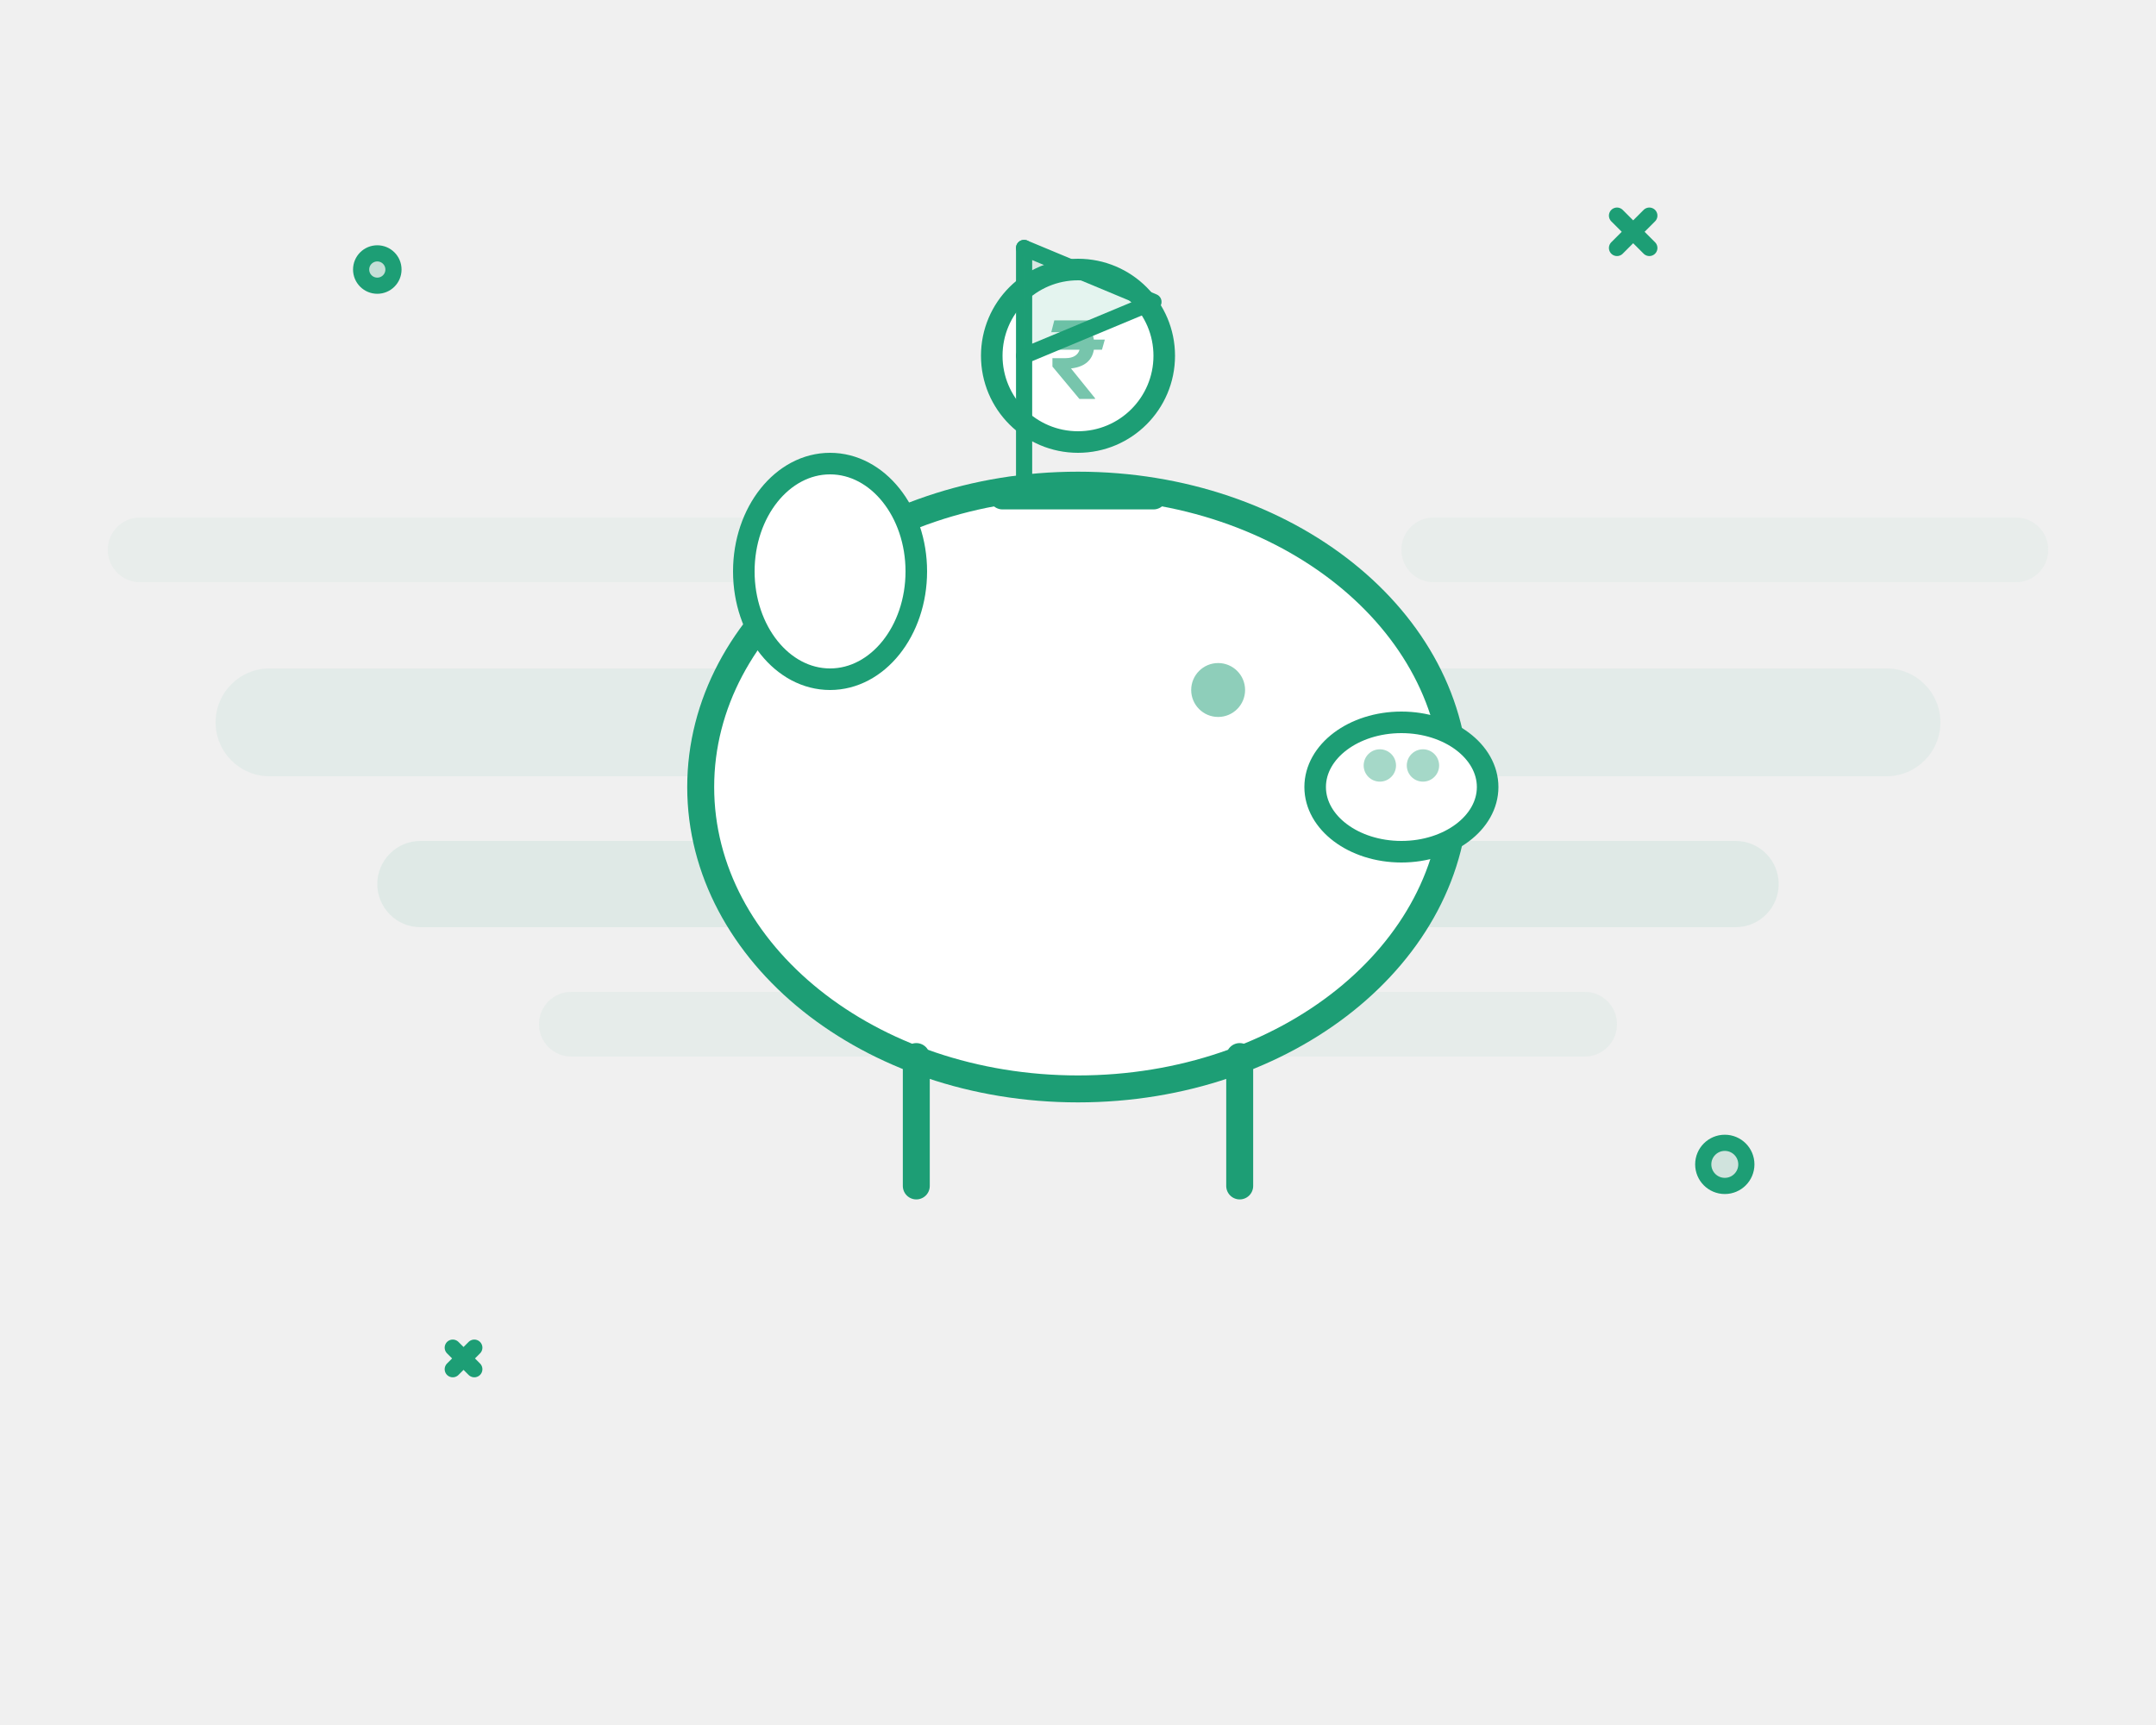
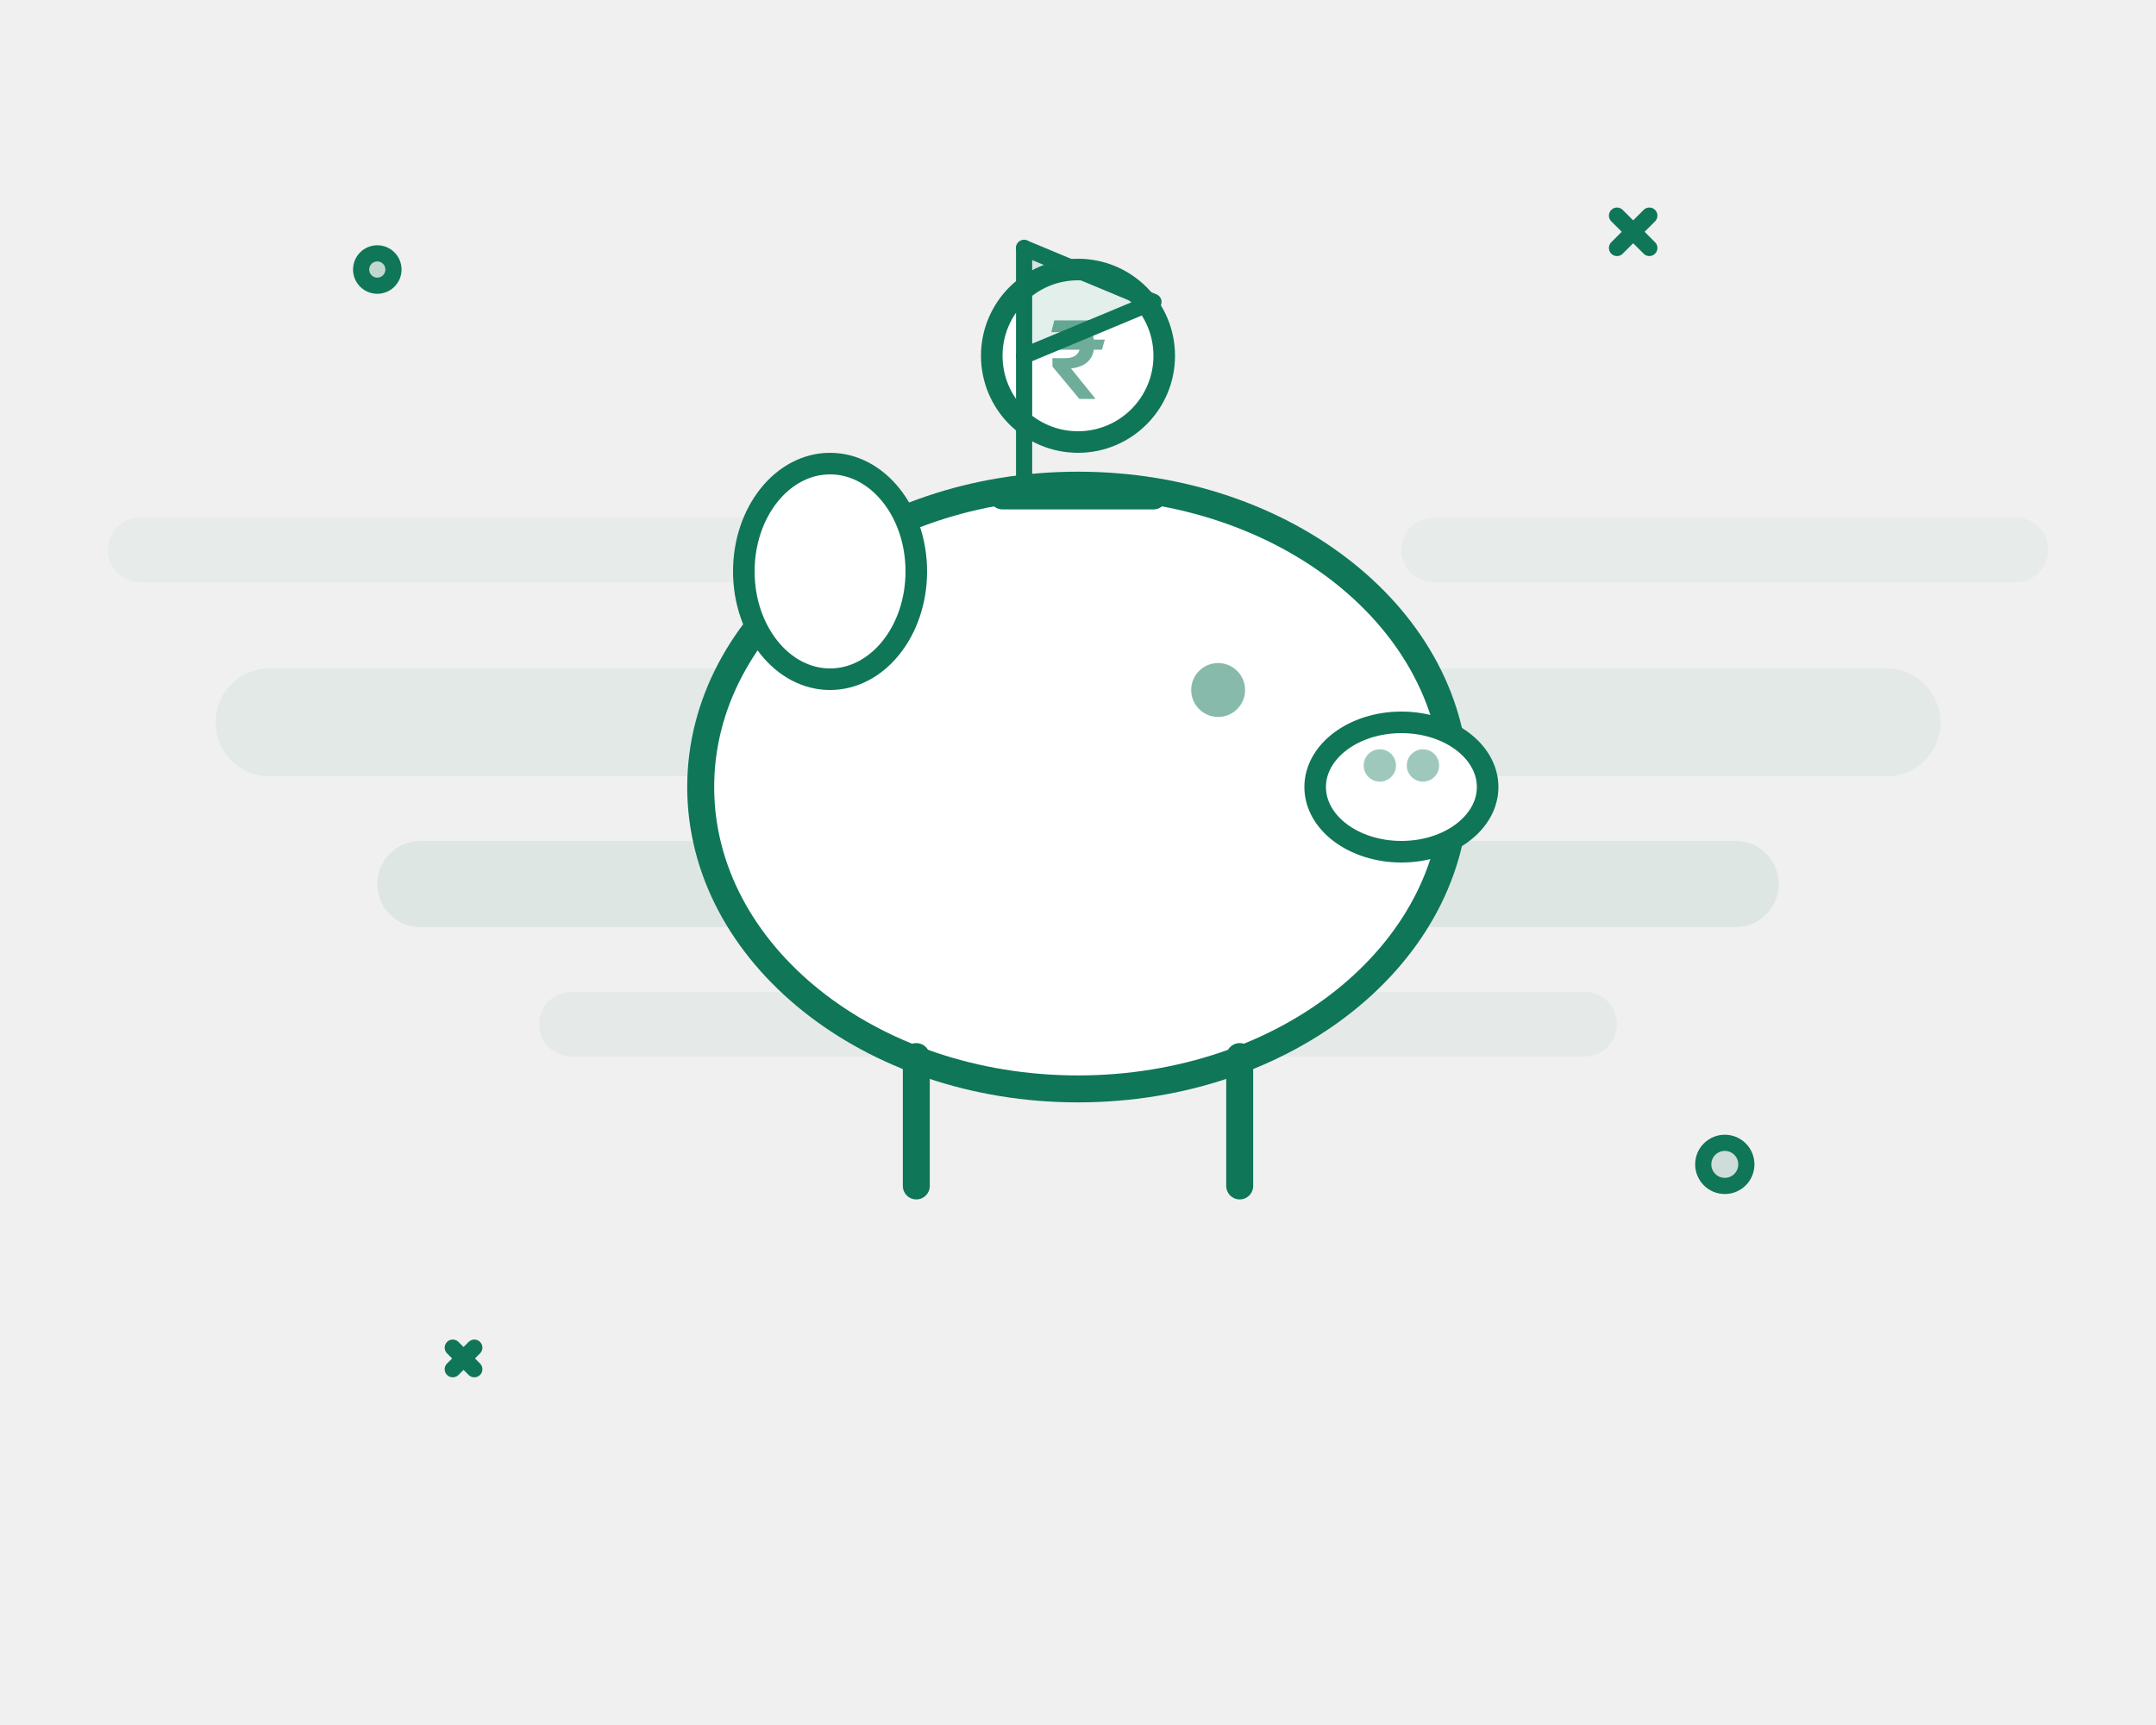
<svg xmlns="http://www.w3.org/2000/svg" width="200" height="160" viewBox="0 0 200 160" fill="none">
-   <rect x="20" y="62" width="160" height="10" rx="5" fill="#1D9E75" fill-opacity="0.06" />
-   <rect x="35" y="78" width="130" height="8" rx="4" fill="#1D9E75" fill-opacity="0.08" />
-   <rect x="50" y="92" width="100" height="6" rx="3" fill="#1D9E75" fill-opacity="0.05" />
-   <rect x="10" y="48" width="80" height="6" rx="3" fill="#1D9E75" fill-opacity="0.04" />
-   <rect x="130" y="48" width="60" height="6" rx="3" fill="#1D9E75" fill-opacity="0.04" />
+   <rect x="20" y="62" width="160" height="10" rx="5" fill="#0F7657" fill-opacity="0.06" />
+   <rect x="35" y="78" width="130" height="8" rx="4" fill="#0F7657" fill-opacity="0.08" />
+   <rect x="50" y="92" width="100" height="6" rx="3" fill="#0F7657" fill-opacity="0.05" />
+   <rect x="10" y="48" width="80" height="6" rx="3" fill="#0F7657" fill-opacity="0.04" />
+   <rect x="130" y="48" width="60" height="6" rx="3" fill="#0F7657" fill-opacity="0.04" />
  <g transform="translate(55, 18)">
-     <ellipse cx="45" cy="55" rx="35" ry="28" stroke="#1D9E75" stroke-width="2.5" fill="white" />
-     <ellipse cx="22" cy="35" rx="8" ry="10" stroke="#1D9E75" stroke-width="2" fill="white" />
-     <ellipse cx="75" cy="55" rx="8" ry="6" stroke="#1D9E75" stroke-width="2" fill="white" />
-     <circle cx="73" cy="53" r="1.5" fill="#1D9E75" opacity="0.4" />
-     <circle cx="77" cy="53" r="1.5" fill="#1D9E75" opacity="0.4" />
-     <circle cx="58" cy="46" r="2.5" fill="#1D9E75" opacity="0.5" />
-     <path d="M30 80V92" stroke="#1D9E75" stroke-width="2.5" stroke-linecap="round" />
-     <path d="M60 80V92" stroke="#1D9E75" stroke-width="2.5" stroke-linecap="round" />
-     <path d="M38 28L52 28" stroke="#1D9E75" stroke-width="2.5" stroke-linecap="round" />
-     <circle cx="45" cy="15" r="8" stroke="#1D9E75" stroke-width="2" fill="white" />
-     <text x="45" y="19" text-anchor="middle" font-family="system-ui, -apple-system, sans-serif" font-size="10" font-weight="600" fill="#1D9E75" opacity="0.6">₹</text>
-     <path d="M40 28V5" stroke="#1D9E75" stroke-width="1.5" stroke-linecap="round" />
-     <path d="M40 5L52 10L40 15" stroke="#1D9E75" stroke-width="1.5" stroke-linecap="round" stroke-linejoin="round" fill="#1D9E75" fill-opacity="0.12" />
+     <ellipse cx="45" cy="55" rx="35" ry="28" stroke="#0F7657" stroke-width="2.5" fill="white" />
+     <ellipse cx="22" cy="35" rx="8" ry="10" stroke="#0F7657" stroke-width="2" fill="white" />
+     <ellipse cx="75" cy="55" rx="8" ry="6" stroke="#0F7657" stroke-width="2" fill="white" />
+     <circle cx="73" cy="53" r="1.5" fill="#0F7657" opacity="0.4" />
+     <circle cx="77" cy="53" r="1.5" fill="#0F7657" opacity="0.4" />
+     <circle cx="58" cy="46" r="2.5" fill="#0F7657" opacity="0.5" />
+     <path d="M30 80V92" stroke="#0F7657" stroke-width="2.5" stroke-linecap="round" />
+     <path d="M60 80V92" stroke="#0F7657" stroke-width="2.5" stroke-linecap="round" />
+     <path d="M38 28L52 28" stroke="#0F7657" stroke-width="2.5" stroke-linecap="round" />
+     <circle cx="45" cy="15" r="8" stroke="#0F7657" stroke-width="2" fill="white" />
+     <text x="45" y="19" text-anchor="middle" font-family="system-ui, -apple-system, sans-serif" font-size="10" font-weight="600" fill="#0F7657" opacity="0.6">₹</text>
+     <path d="M40 28V5" stroke="#0F7657" stroke-width="1.5" stroke-linecap="round" />
+     <path d="M40 5L52 10L40 15" stroke="#0F7657" stroke-width="1.5" stroke-linecap="round" stroke-linejoin="round" fill="#0F7657" fill-opacity="0.12" />
  </g>
-   <g stroke="#1D9E75" stroke-width="1.5" stroke-linecap="round">
+   <g stroke="#0F7657" stroke-width="1.5" stroke-linecap="round">
    <path d="M150 20L153 23M153 20L150 23" />
    <path d="M42 125L44 127M44 125L42 127" />
-     <circle cx="160" cy="108" r="2" fill="#1D9E75" fill-opacity="0.15" />
-     <circle cx="35" cy="25" r="1.5" fill="#1D9E75" fill-opacity="0.2" />
+     <circle cx="160" cy="108" r="2" fill="#0F7657" fill-opacity="0.15" />
+     <circle cx="35" cy="25" r="1.5" fill="#0F7657" fill-opacity="0.2" />
  </g>
</svg>
